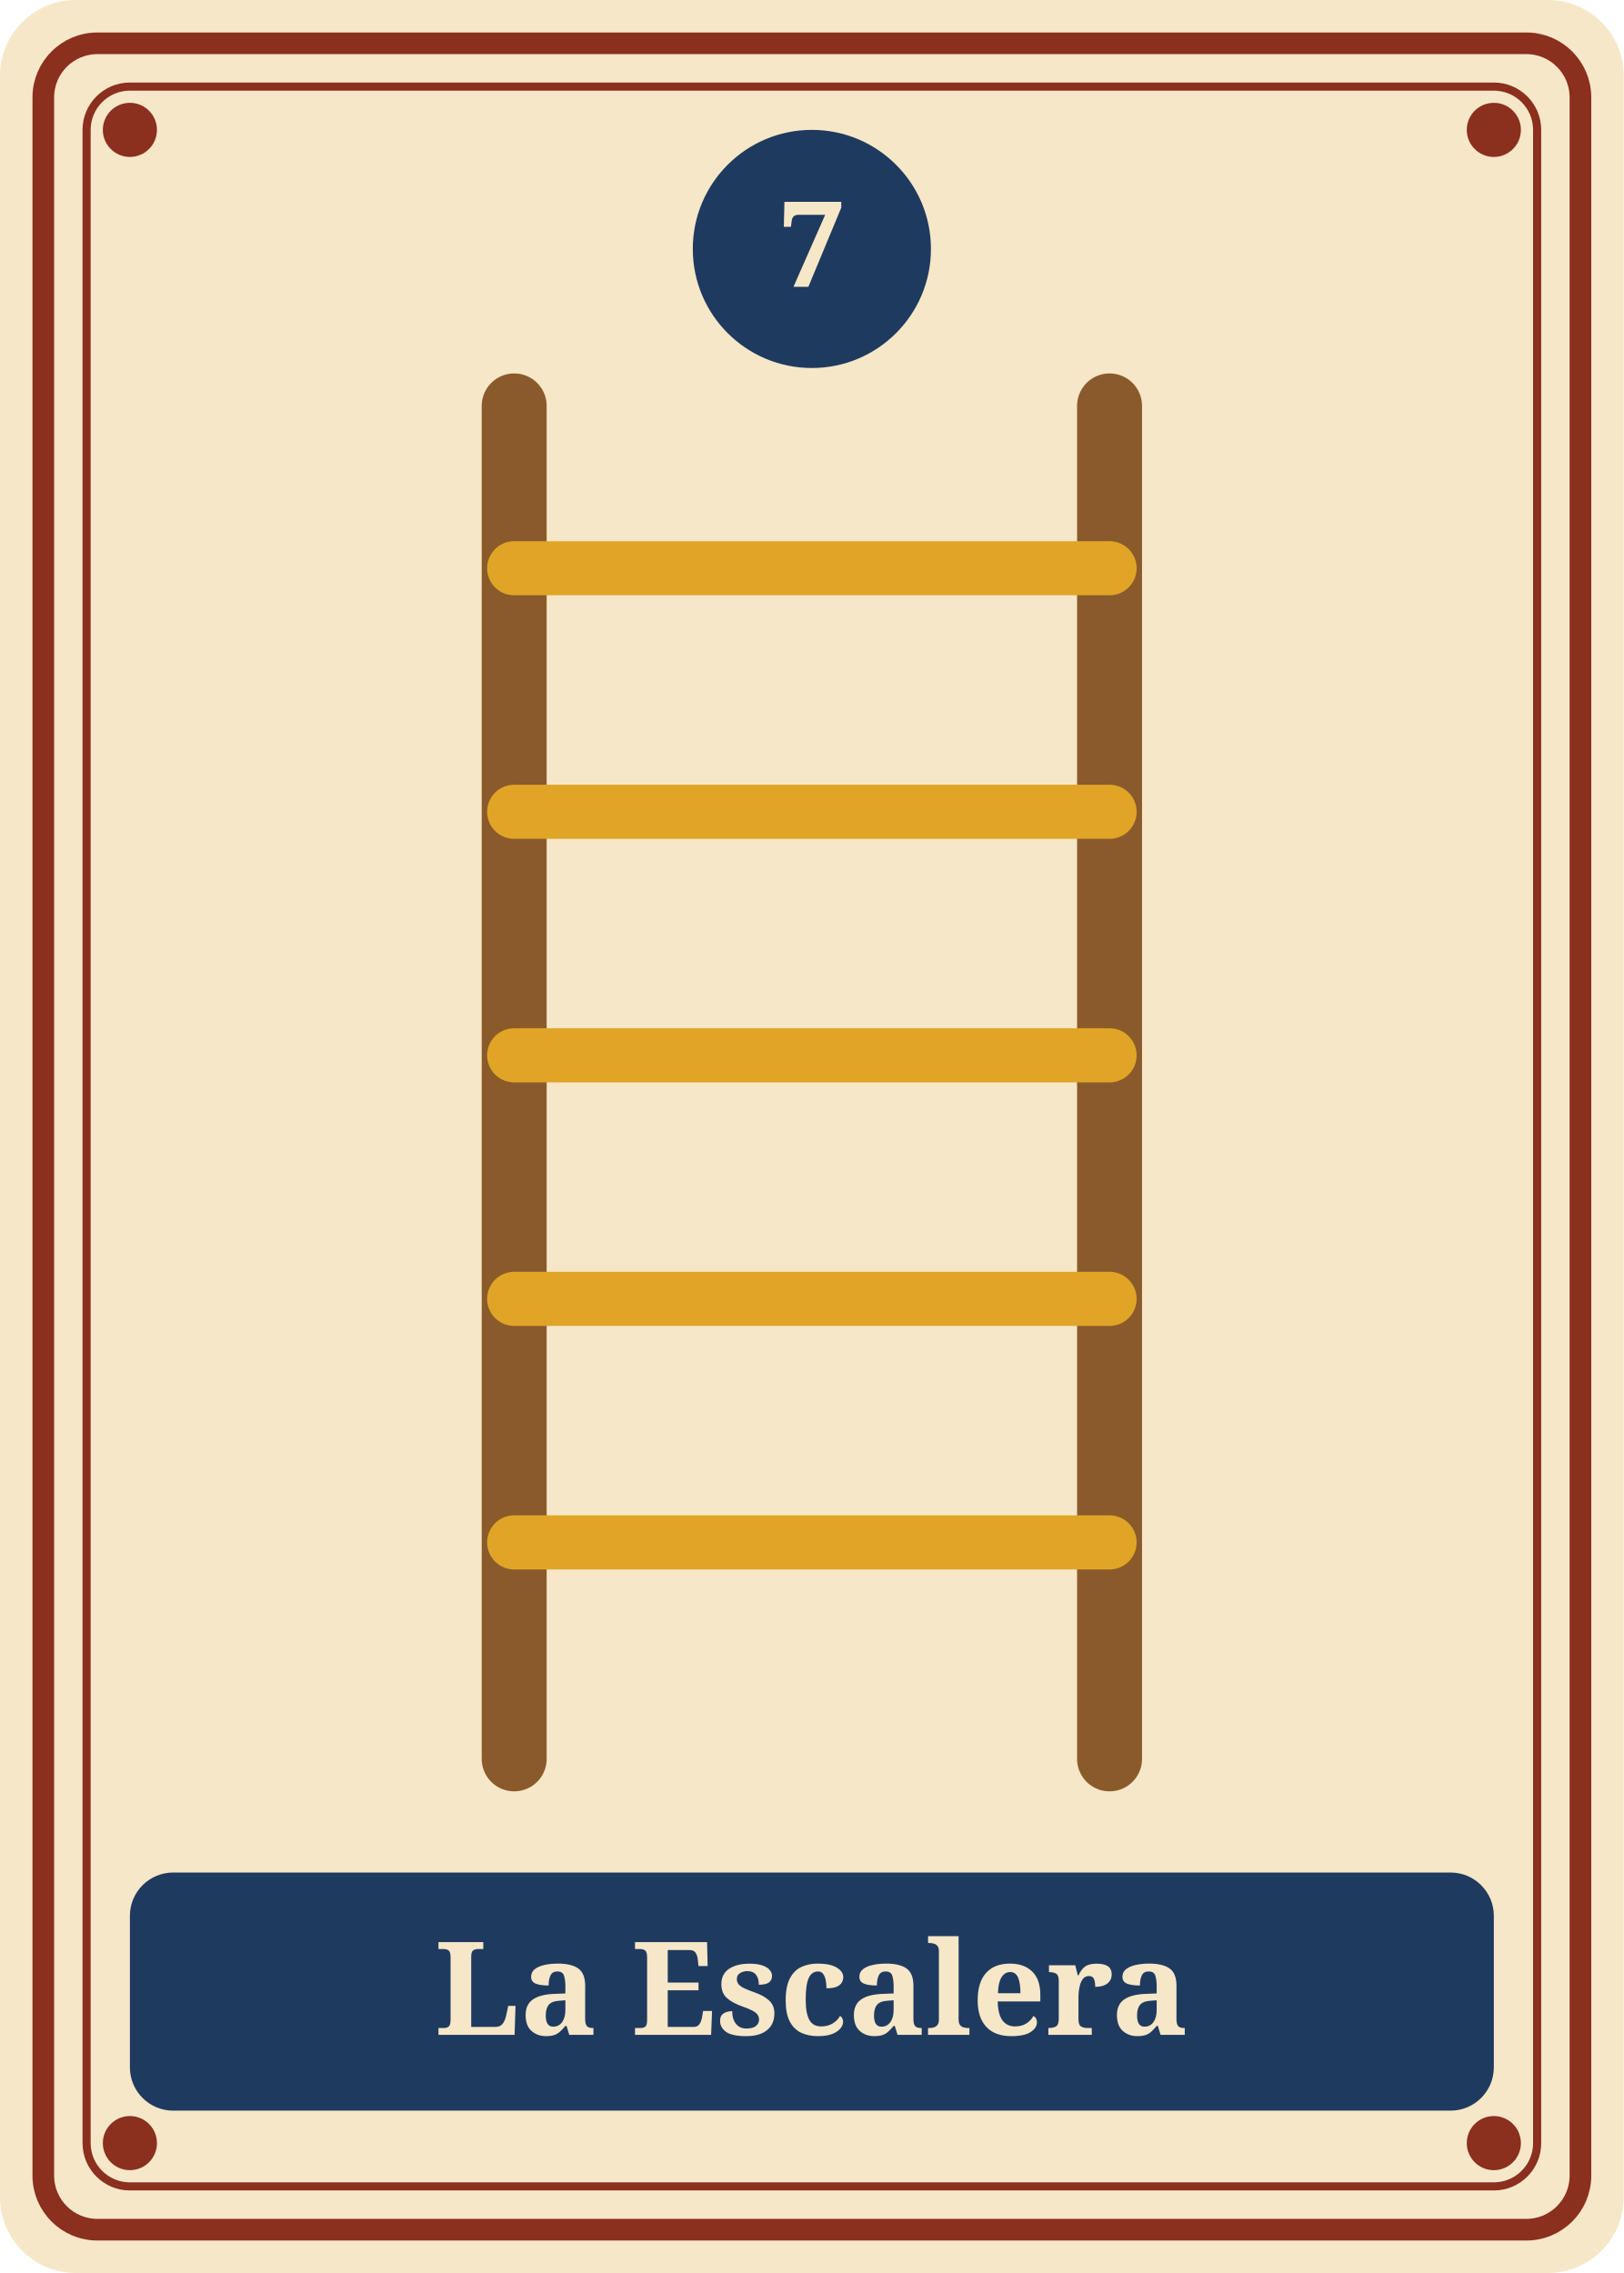
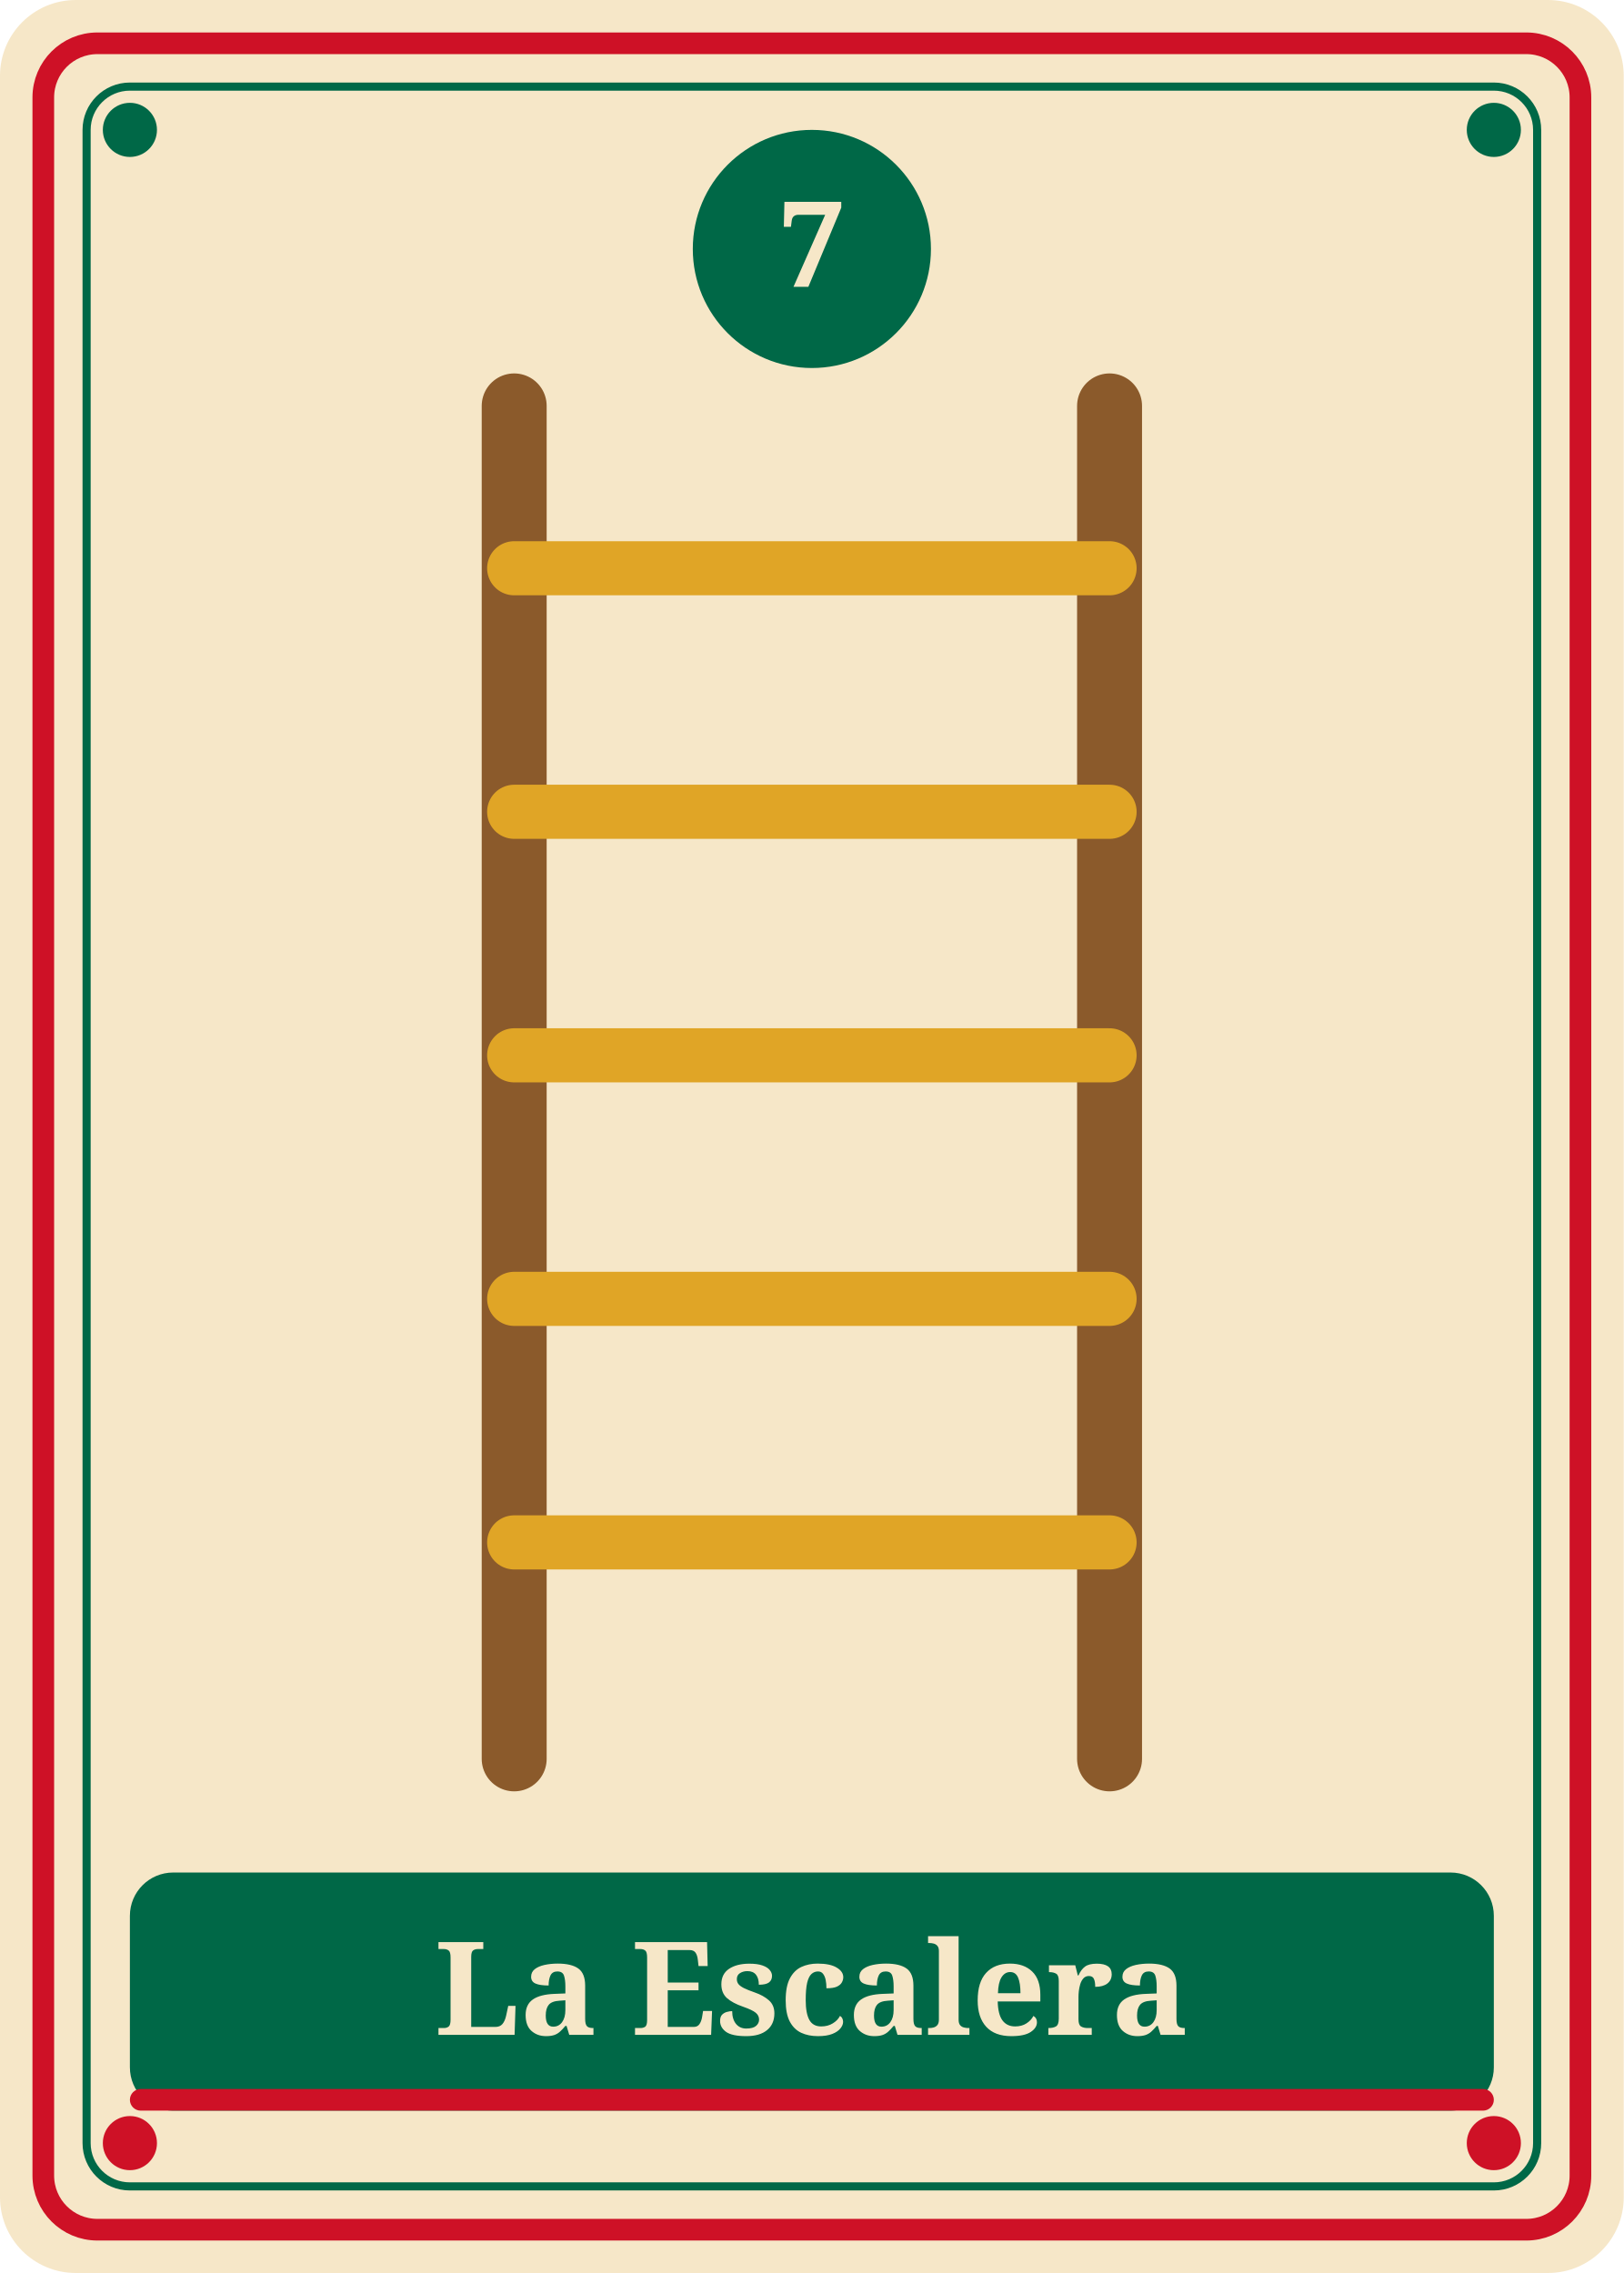
<svg xmlns="http://www.w3.org/2000/svg" viewBox="0 0 300 420" width="300" height="420">
  <rect width="300" height="420" rx="14" fill="#f6e7c8" />
-   <rect x="8" y="8" width="284" height="404" rx="10" fill="none" stroke="#8b2f1f" stroke-width="4" />
-   <rect x="16" y="16" width="268" height="388" rx="8" fill="none" stroke="#8b2f1f" stroke-width="1.5" />
-   <g fill="#8b2f1f">
+   <rect x="8" y="8" width="284" height="404" rx="10" fill="none" stroke="#ce1126" stroke-width="4" />
+   <rect x="16" y="16" width="268" height="388" rx="8" fill="none" stroke="#006847" stroke-width="1.5" />
+   <g fill="#006847">
    <circle cx="24" cy="24" r="5" />
    <circle cx="276" cy="24" r="5" />
+   </g>
+   <g fill="#ce1126">
    <circle cx="24" cy="396" r="5" />
    <circle cx="276" cy="396" r="5" />
  </g>
-   <circle cx="150" cy="46" r="22" fill="#1f3a5f" />
+   <circle cx="150" cy="46" r="22" fill="#006847" />
  <text x="150" y="53" text-anchor="middle" font-family="Georgia, serif" font-size="22" font-weight="bold" fill="#f6e7c8">7</text>
  <g>
    <line x1="95" y1="75" x2="95" y2="325" stroke="#8b5a2b" stroke-width="12" stroke-linecap="round" />
    <line x1="205" y1="75" x2="205" y2="325" stroke="#8b5a2b" stroke-width="12" stroke-linecap="round" />
    <g stroke="#e0a526" stroke-width="10" stroke-linecap="round">
      <line x1="95" y1="105" x2="205" y2="105" />
      <line x1="95" y1="150" x2="205" y2="150" />
      <line x1="95" y1="195" x2="205" y2="195" />
      <line x1="95" y1="240" x2="205" y2="240" />
      <line x1="95" y1="285" x2="205" y2="285" />
    </g>
  </g>
-   <rect x="24" y="346" width="252" height="44" rx="8" fill="#1f3a5f" />
+   <rect x="24" y="346" width="252" height="44" rx="8" fill="#006847" />
+   <rect x="24" y="386" width="252" height="4" rx="2" fill="#ce1126" />
  <text x="150" y="376" text-anchor="middle" font-family="Georgia, serif" font-size="24" font-weight="bold" fill="#f6e7c8">La Escalera</text>
</svg>
